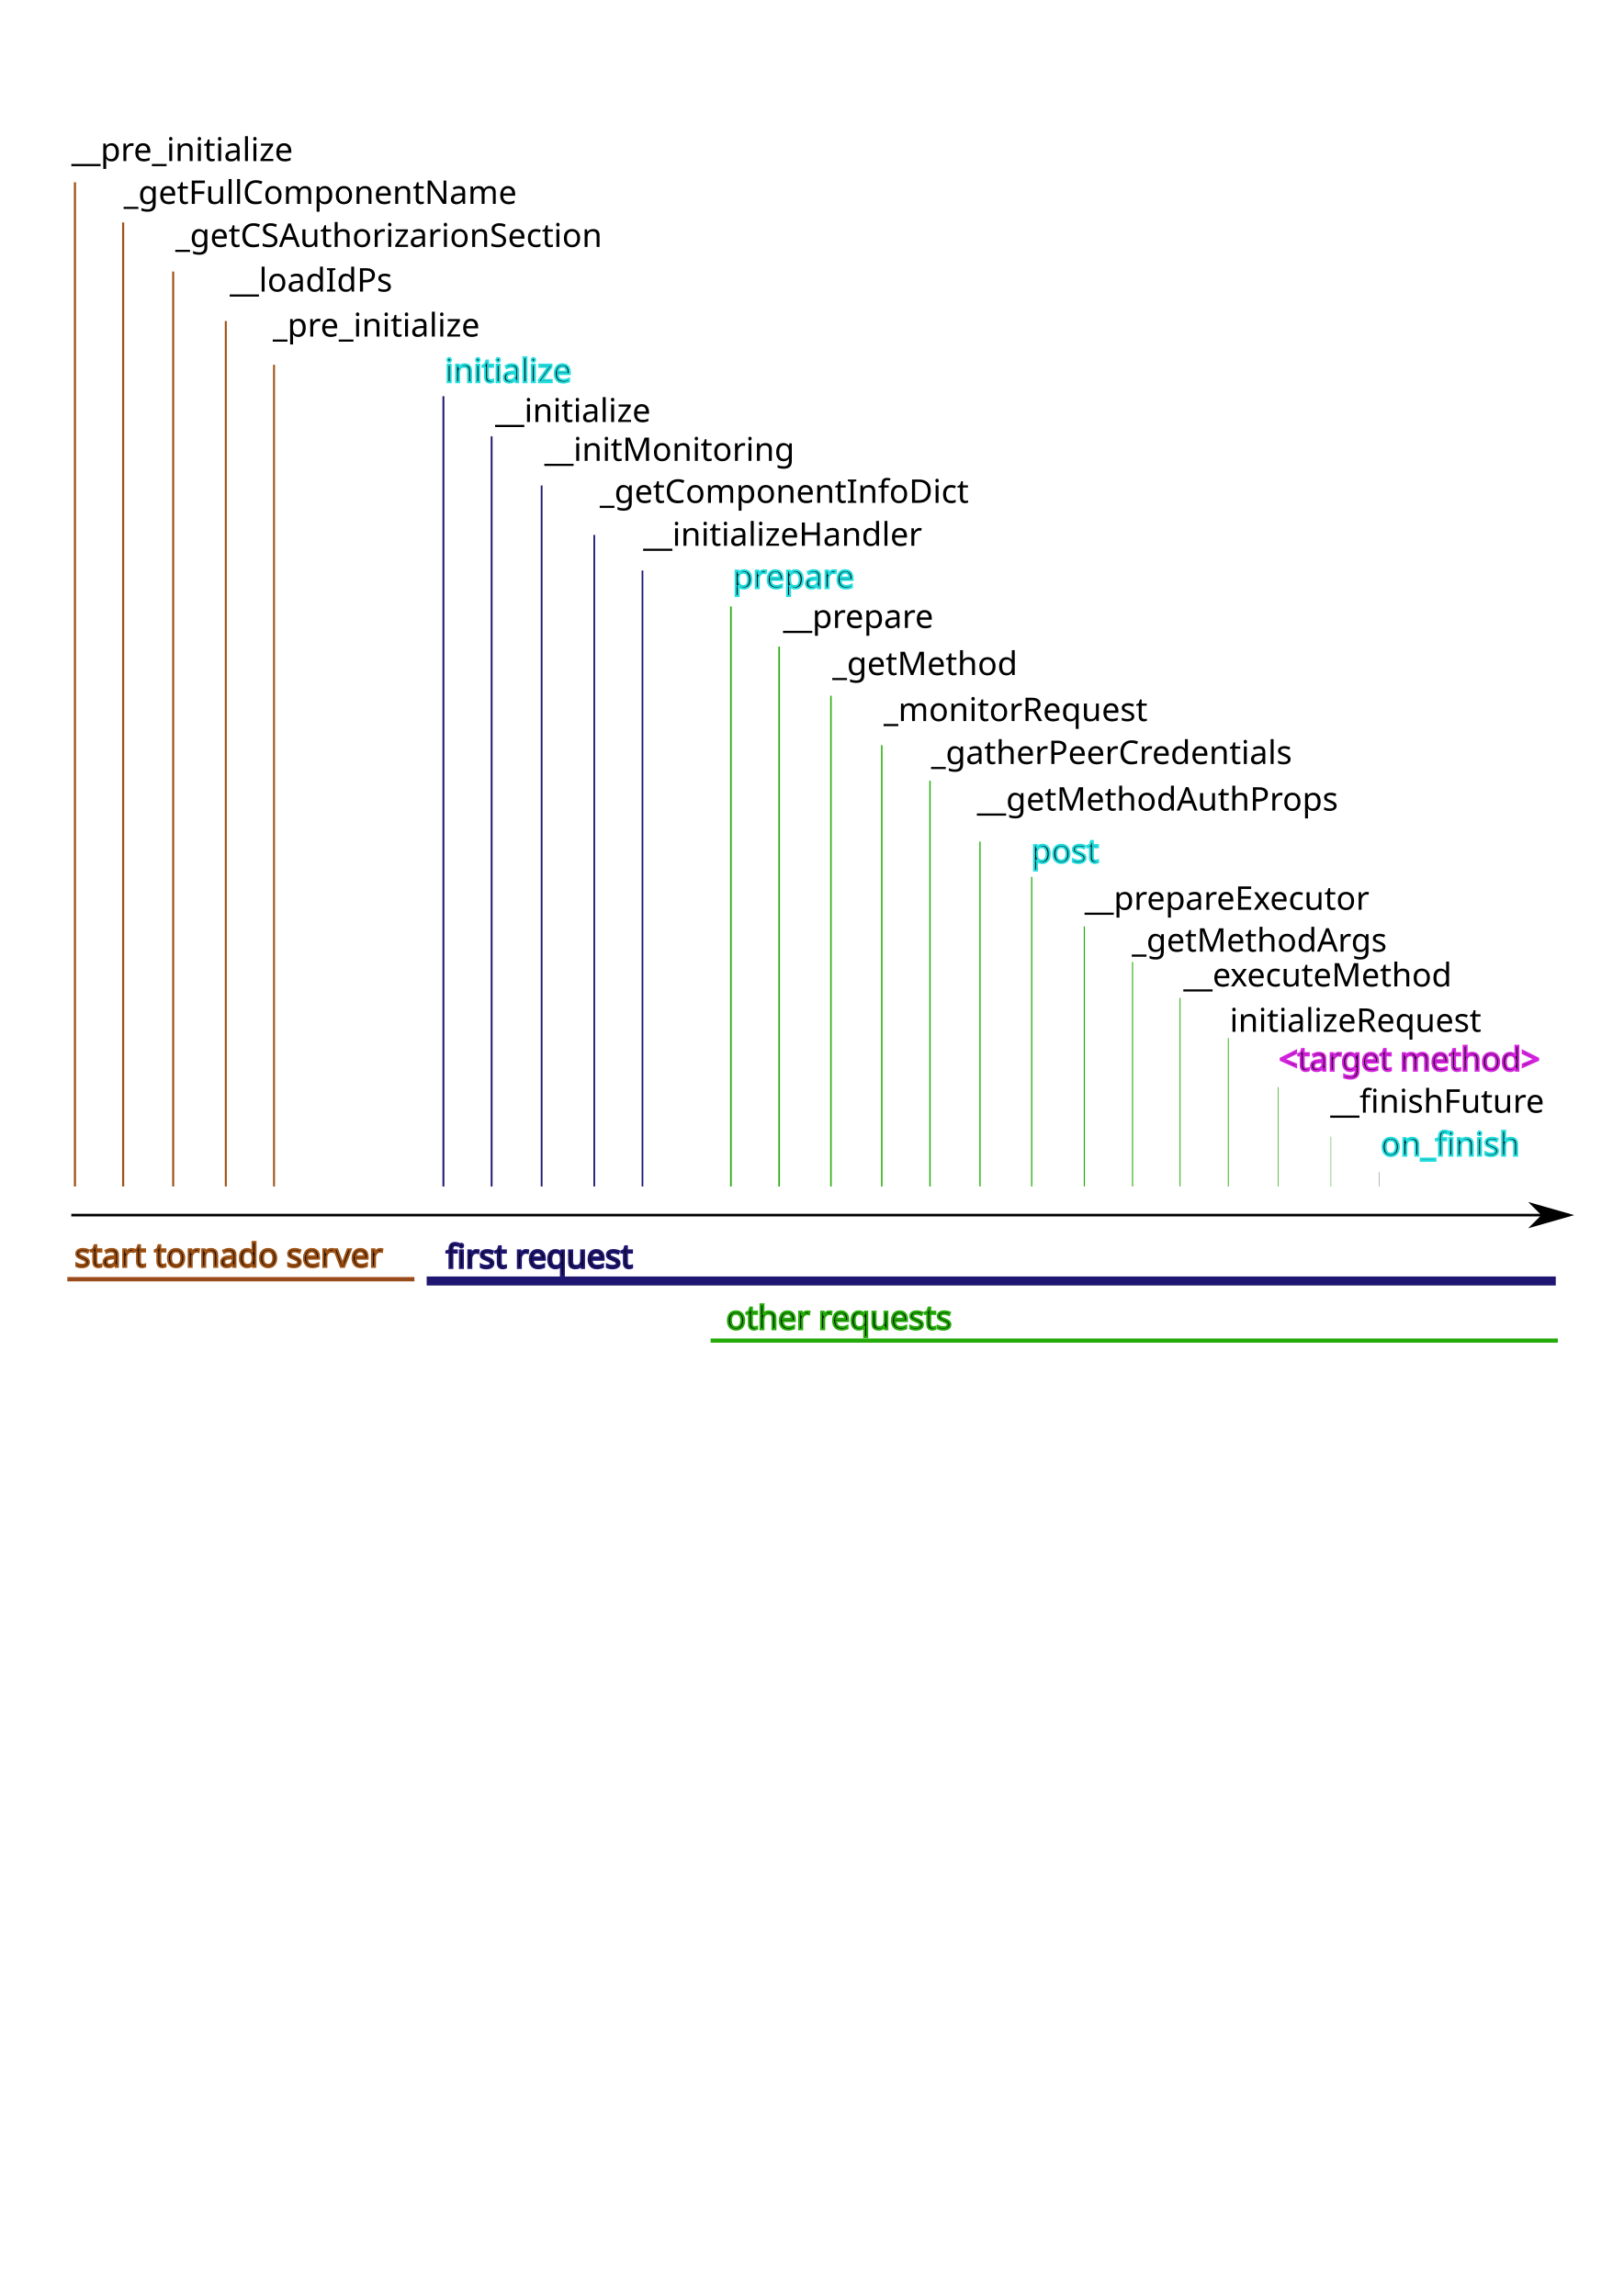
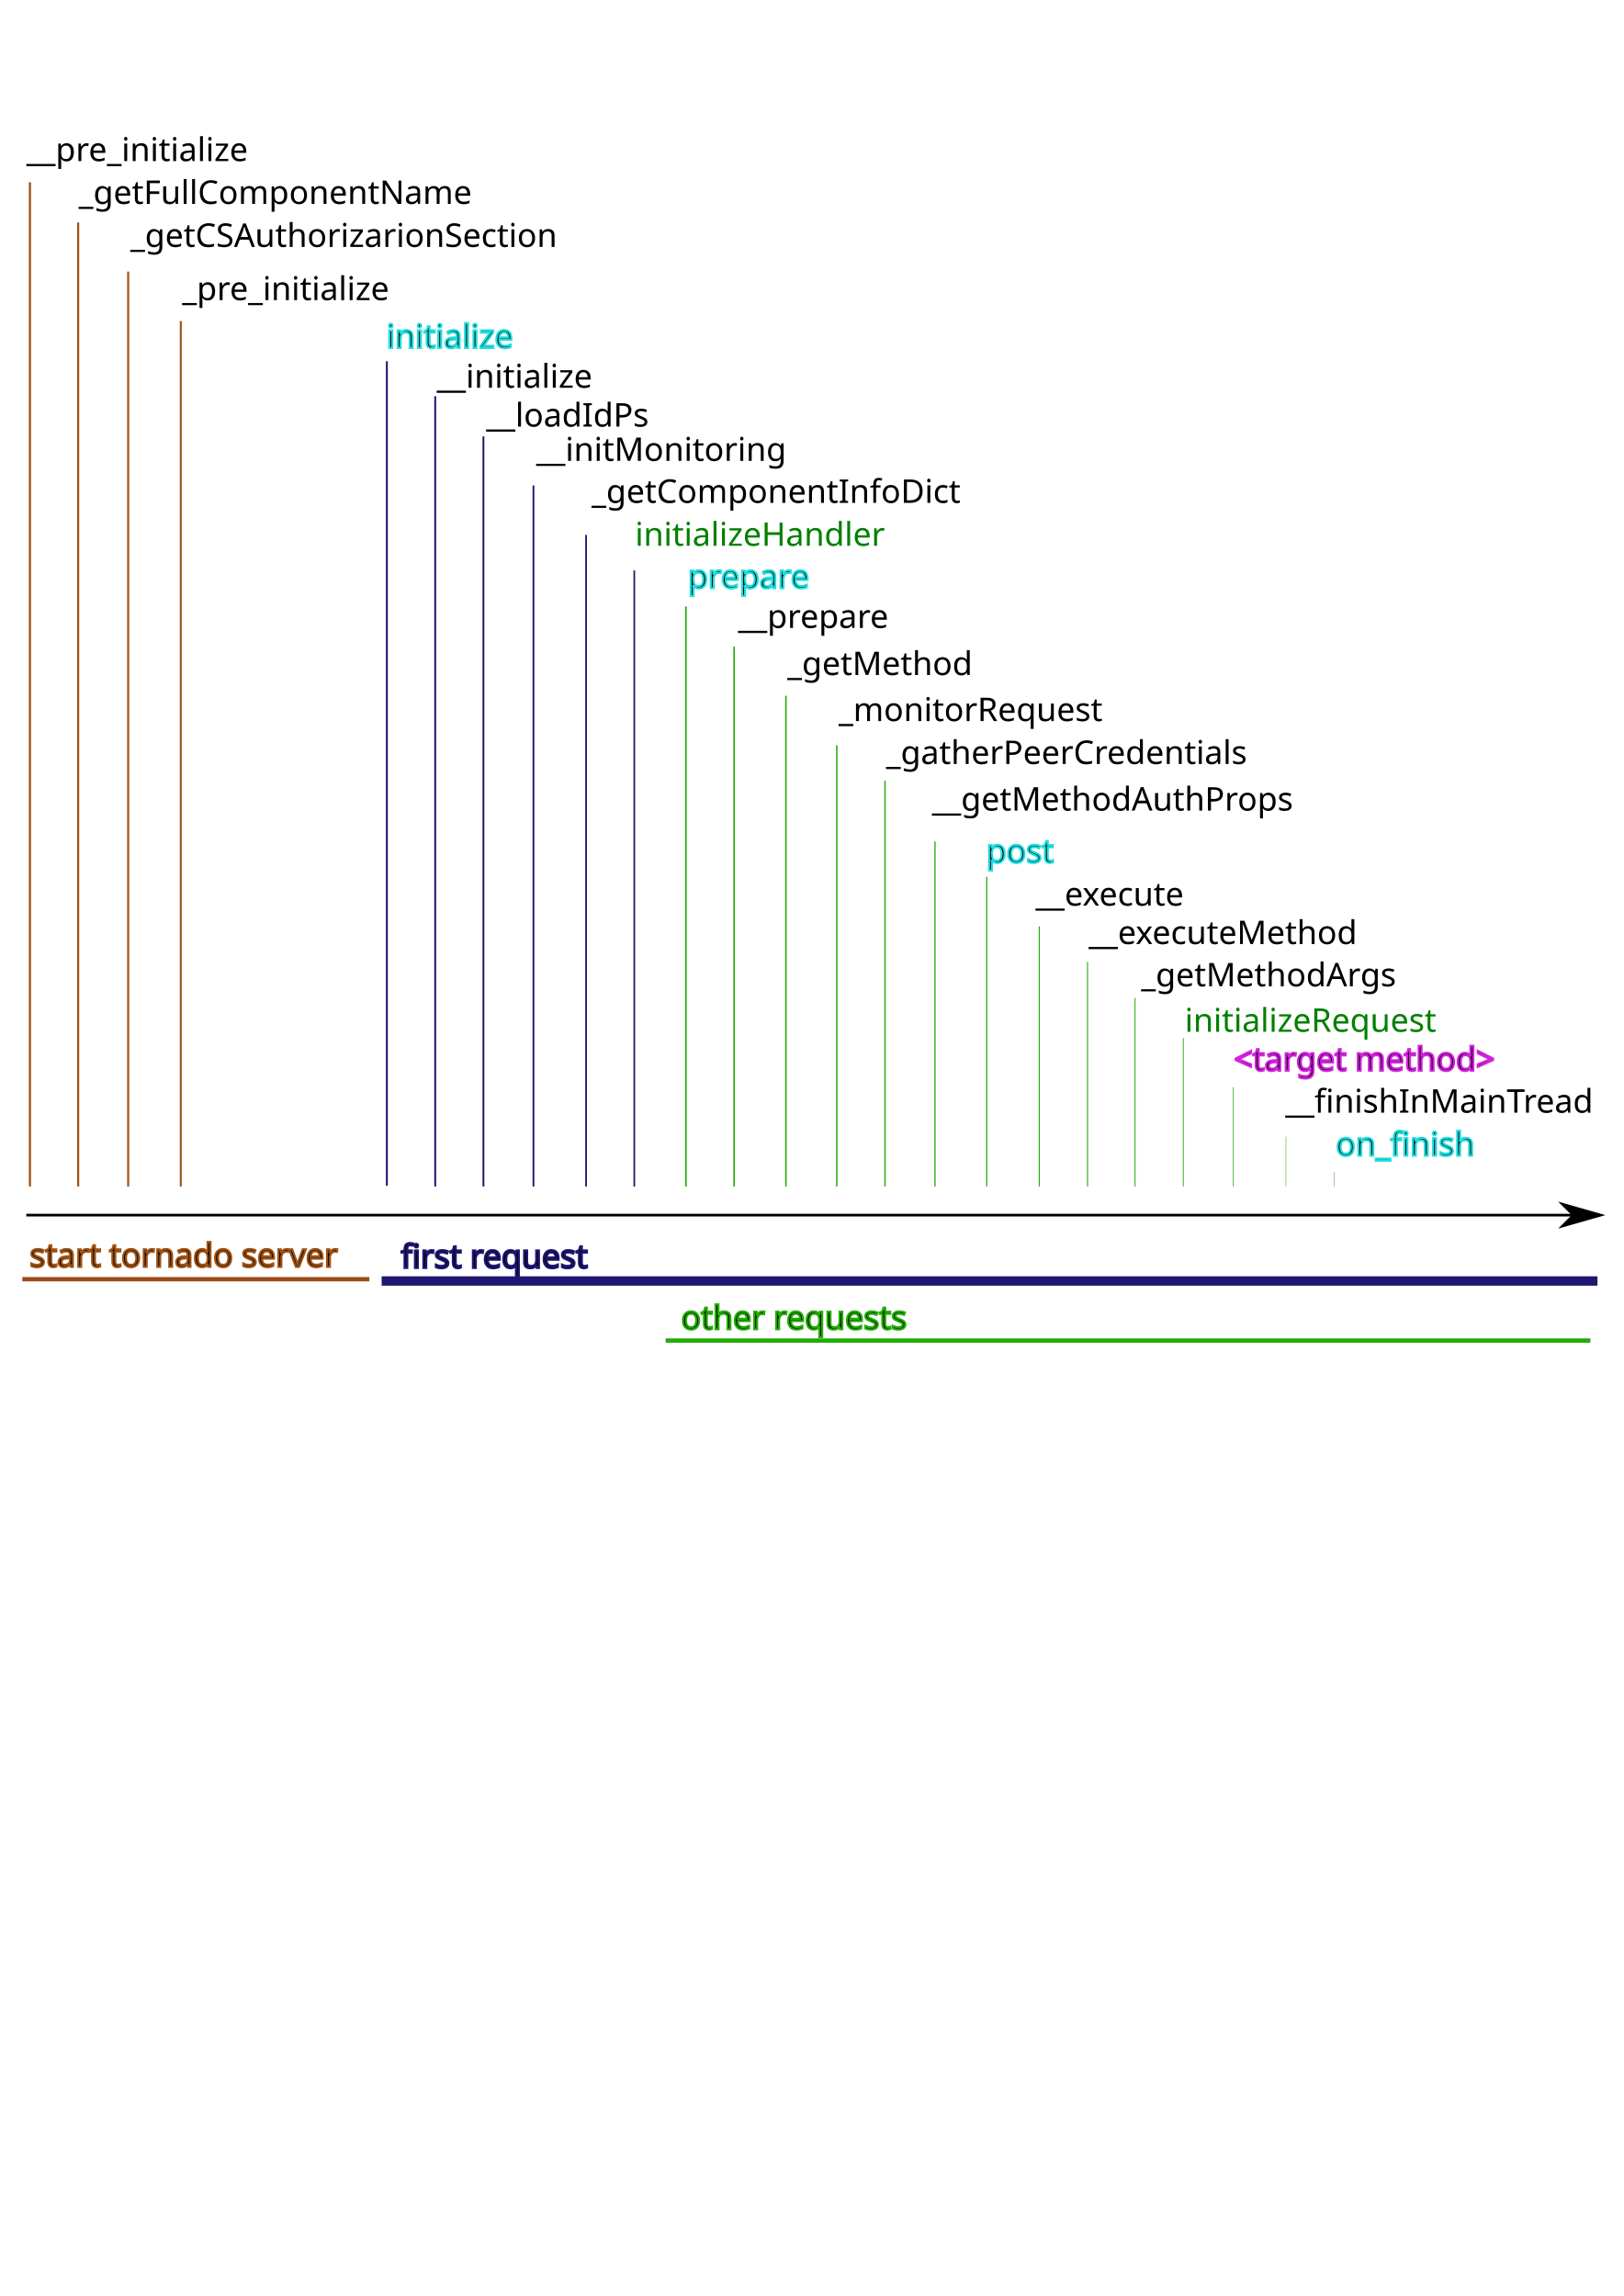
<svg xmlns="http://www.w3.org/2000/svg" width="210mm" height="297mm" viewBox="0 0 210 297" version="1.1" id="svg5">
  <defs id="defs2">
    <marker style="overflow:visible;" id="Arrow1Lend" refX="0.0" refY="0.0" orient="auto">
      <path transform="scale(0.8) rotate(180) translate(12.5,0)" style="fill-rule:evenodd;fill:context-stroke;stroke:context-stroke;stroke-width:1.0pt;" d="M 0.0,0.0 L 5.0,-5.0 L -12.5,0.0 L 5.0,5.0 L 0.0,0.0 z " id="path1269" />
    </marker>
    <marker style="overflow:visible" id="Arrow1Lend-8" refX="0" refY="0" orient="auto">
      <path transform="matrix(-0.8,0,0,-0.8,-10,0)" style="fill:context-stroke;fill-rule:evenodd;stroke:context-stroke;stroke-width:1pt" d="M 0,0 5,-5 -12.5,0 5,5 Z" id="path1269-1" />
    </marker>
  </defs>
  <g id="layer1">
-     <path style="fill:none;stroke:#000000;stroke-width:0.335;stroke-linecap:butt;stroke-linejoin:miter;stroke-miterlimit:4;stroke-dasharray:none;stroke-opacity:1;marker-end:url(#Arrow1Lend)" d="M 9.222,157.182 H 202.949" id="path1184" />
-     <path style="fill:none;stroke:#9a4b1b;stroke-width:0.561;stroke-linecap:butt;stroke-linejoin:miter;stroke-miterlimit:4;stroke-dasharray:none;stroke-opacity:1" d="M 8.706,165.472 H 53.597" id="path1184-0" />
-     <path style="fill:none;stroke:#9e5215;stroke-width:0.274;stroke-linecap:butt;stroke-linejoin:miter;stroke-miterlimit:4;stroke-dasharray:none;stroke-opacity:1" d="M 9.693,153.478 V 23.579" id="path1184-0-3" />
-     <path style="fill:none;stroke:#9e5215;stroke-width:0.269;stroke-linecap:butt;stroke-linejoin:miter;stroke-miterlimit:4;stroke-dasharray:none;stroke-opacity:1" d="M 15.929,153.478 V 28.776" id="path1184-0-3-7" />
-     <path style="fill:none;stroke:#9e5215;stroke-width:0.262;stroke-linecap:butt;stroke-linejoin:miter;stroke-miterlimit:4;stroke-dasharray:none;stroke-opacity:1" d="M 22.397,153.478 V 35.128" id="path1184-0-3-7-6" />
-     <path style="fill:none;stroke:#9e5215;stroke-width:0.255;stroke-linecap:butt;stroke-linejoin:miter;stroke-miterlimit:4;stroke-dasharray:none;stroke-opacity:1" d="M 29.203,153.478 V 41.525" id="path1184-0-3-3" />
-     <path style="fill:none;stroke:#9e5215;stroke-width:0.248;stroke-linecap:butt;stroke-linejoin:miter;stroke-miterlimit:4;stroke-dasharray:none;stroke-opacity:1" d="M 35.44,153.478 V 47.184" id="path1184-0-3-7-1" />
-     <path style="fill:none;stroke:#1f1671;stroke-width:0.243;stroke-linecap:butt;stroke-linejoin:miter;stroke-miterlimit:4;stroke-dasharray:none;stroke-opacity:1" d="M 57.347,153.478 V 51.248" id="path1184-0-3-4" />
-     <path style="fill:none;stroke:#1f1671;stroke-width:0.237;stroke-linecap:butt;stroke-linejoin:miter;stroke-miterlimit:4;stroke-dasharray:none;stroke-opacity:1" d="M 63.584,153.478 V 56.445" id="path1184-0-3-7-7" />
-     <path style="fill:none;stroke:#1f1671;stroke-width:0.229;stroke-linecap:butt;stroke-linejoin:miter;stroke-miterlimit:4;stroke-dasharray:none;stroke-opacity:1" d="M 70.051,153.478 V 62.797" id="path1184-0-3-7-6-7" />
-     <path style="fill:none;stroke:#1f1671;stroke-width:0.221;stroke-linecap:butt;stroke-linejoin:miter;stroke-miterlimit:4;stroke-dasharray:none;stroke-opacity:1" d="M 76.858,153.478 V 69.195" id="path1184-0-3-3-5" />
-     <path style="fill:none;stroke:#1f1671;stroke-width:0.215;stroke-linecap:butt;stroke-linejoin:miter;stroke-miterlimit:4;stroke-dasharray:none;stroke-opacity:1" d="M 83.094,153.478 V 73.795" id="path1184-0-3-7-1-6" />
-     <path style="fill:none;stroke:#1f1671;stroke-width:1.165;stroke-linecap:butt;stroke-linejoin:miter;stroke-miterlimit:4;stroke-dasharray:none;stroke-opacity:1" d="M 55.184,165.703 H 201.215" id="path1184-0-0" />
-     <path style="fill:none;stroke:#24ab09;stroke-width:0.544;stroke-linecap:butt;stroke-linejoin:miter;stroke-miterlimit:4;stroke-dasharray:none;stroke-opacity:1" d="M 91.911,173.41 H 201.481" id="path1184-0-0-6" />
-     <text xml:space="preserve" style="font-style:normal;font-weight:normal;font-size:4.233px;line-height:1.25;font-family:sans-serif;fill:#000000;fill-opacity:1;stroke:none;stroke-width:0.265" x="35.29" y="43.538" id="text29452">
-       <tspan id="tspan29450" style="font-size:4.233px;stroke-width:0.265" x="35.29" y="43.538">_pre_initialize</tspan>
+     <path style="fill:none;stroke:#000000;stroke-width:0.344;stroke-linecap:butt;stroke-linejoin:miter;stroke-miterlimit:4;stroke-dasharray:none;stroke-opacity:1;marker-end:url(#Arrow1Lend)" d="M 3.401,157.182 H 206.963" id="path1184" />
+     <path style="fill:none;stroke:#9a4b1b;stroke-width:0.561;stroke-linecap:butt;stroke-linejoin:miter;stroke-miterlimit:4;stroke-dasharray:none;stroke-opacity:1" d="M 2.885,165.472 H 47.776" id="path1184-0" />
+     <path style="fill:none;stroke:#9e5215;stroke-width:0.274;stroke-linecap:butt;stroke-linejoin:miter;stroke-miterlimit:4;stroke-dasharray:none;stroke-opacity:1" d="M 3.872,153.478 V 23.579" id="path1184-0-3" />
+     <path style="fill:none;stroke:#9e5215;stroke-width:0.269;stroke-linecap:butt;stroke-linejoin:miter;stroke-miterlimit:4;stroke-dasharray:none;stroke-opacity:1" d="M 10.108,153.478 V 28.776" id="path1184-0-3-7" />
+     <path style="fill:none;stroke:#9e5215;stroke-width:0.262;stroke-linecap:butt;stroke-linejoin:miter;stroke-miterlimit:4;stroke-dasharray:none;stroke-opacity:1" d="M 16.576,153.478 V 35.128" id="path1184-0-3-7-6" />
+     <path style="fill:none;stroke:#9e5215;stroke-width:0.255;stroke-linecap:butt;stroke-linejoin:miter;stroke-miterlimit:4;stroke-dasharray:none;stroke-opacity:1" d="M 23.383,153.478 V 41.525" id="path1184-0-3-3" />
+     <path style="fill:none;stroke:#1f1671;stroke-width:0.243;stroke-linecap:butt;stroke-linejoin:miter;stroke-miterlimit:4;stroke-dasharray:none;stroke-opacity:1" d="M 56.289,153.478 V 51.248" id="path1184-0-3-4" />
+     <path style="fill:none;stroke:#1f1671;stroke-width:0.249;stroke-linecap:butt;stroke-linejoin:miter;stroke-miterlimit:4;stroke-dasharray:none;stroke-opacity:1" d="M 50.035,153.383 V 46.728" id="path1184-0-3-4-5" />
+     <path style="fill:none;stroke:#1f1671;stroke-width:0.237;stroke-linecap:butt;stroke-linejoin:miter;stroke-miterlimit:4;stroke-dasharray:none;stroke-opacity:1" d="M 62.525,153.478 V 56.445" id="path1184-0-3-7-7" />
+     <path style="fill:none;stroke:#1f1671;stroke-width:0.229;stroke-linecap:butt;stroke-linejoin:miter;stroke-miterlimit:4;stroke-dasharray:none;stroke-opacity:1" d="M 68.993,153.478 V 62.797" id="path1184-0-3-7-6-7" />
+     <path style="fill:none;stroke:#1f1671;stroke-width:0.221;stroke-linecap:butt;stroke-linejoin:miter;stroke-miterlimit:4;stroke-dasharray:none;stroke-opacity:1" d="M 75.8,153.478 V 69.195" id="path1184-0-3-3-5" />
+     <path style="fill:none;stroke:#1f1671;stroke-width:0.215;stroke-linecap:butt;stroke-linejoin:miter;stroke-miterlimit:4;stroke-dasharray:none;stroke-opacity:1" d="M 82.036,153.478 V 73.795" id="path1184-0-3-7-1-6" />
+     <path style="fill:none;stroke:#1f1671;stroke-width:1.209;stroke-linecap:butt;stroke-linejoin:miter;stroke-miterlimit:4;stroke-dasharray:none;stroke-opacity:1" d="M 49.363,165.703 H 206.607" id="path1184-0-0" />
+     <path style="fill:none;stroke:#24ab09;stroke-width:0.569;stroke-linecap:butt;stroke-linejoin:miter;stroke-miterlimit:4;stroke-dasharray:none;stroke-opacity:1" d="M 86.09,173.41 H 205.692" id="path1184-0-0-6" />
+     <text xml:space="preserve" style="font-style:normal;font-weight:normal;font-size:4.233px;line-height:1.25;font-family:sans-serif;fill:#000000;fill-opacity:1;stroke:none;stroke-width:0.265" x="23.568" y="38.817" id="text29452">
+       <tspan id="tspan29450" style="font-size:4.233px;stroke-width:0.265" x="23.568" y="38.817">_pre_initialize</tspan>
    </text>
-     <text xml:space="preserve" style="font-style:normal;font-weight:normal;font-size:4.233px;line-height:1.25;font-family:sans-serif;fill:#000000;fill-opacity:1;stroke:#23dcdd;stroke-width:0.265;stroke-opacity:1" x="57.548" y="49.437" id="text29452-9">
-       <tspan id="tspan29450-8" style="font-size:4.233px;stroke:#23dcdd;stroke-width:0.265;stroke-opacity:1" x="57.548" y="49.437">initialize</tspan>
+     <text xml:space="preserve" style="font-style:normal;font-weight:normal;font-size:4.233px;line-height:1.25;font-family:sans-serif;fill:#000000;fill-opacity:1;stroke:#23dcdd;stroke-width:0.265;stroke-opacity:1" x="49.998" y="45.011" id="text29452-9">
+       <tspan id="tspan29450-8" style="font-size:4.233px;stroke:#23dcdd;stroke-width:0.265;stroke-opacity:1" x="49.998" y="45.011">initialize</tspan>
    </text>
-     <text xml:space="preserve" style="font-style:normal;font-weight:normal;font-size:4.233px;line-height:1.25;font-family:sans-serif;fill:#000000;fill-opacity:1;stroke:none;stroke-width:0.265" x="64.043" y="54.584" id="text29452-9-1">
-       <tspan id="tspan29450-8-1" style="font-size:4.233px;stroke-width:0.265" x="64.043" y="54.584">__initialize</tspan>
+     <text xml:space="preserve" style="font-style:normal;font-weight:normal;font-size:4.233px;line-height:1.25;font-family:sans-serif;fill:#000000;fill-opacity:1;stroke:none;stroke-width:0.265" x="56.493" y="50.159" id="text29452-9-1">
+       <tspan id="tspan29450-8-1" style="font-size:4.233px;stroke-width:0.265" x="56.493" y="50.159">__initialize</tspan>
    </text>
-     <path style="fill:none;stroke:#24ab09;stroke-width:0.209;stroke-linecap:butt;stroke-linejoin:miter;stroke-miterlimit:4;stroke-dasharray:none;stroke-opacity:1" d="M 94.532,153.478 V 78.444" id="path1184-0-3-4-6" />
-     <path style="fill:none;stroke:#24ab09;stroke-width:0.201;stroke-linecap:butt;stroke-linejoin:miter;stroke-miterlimit:4;stroke-dasharray:none;stroke-opacity:1" d="M 100.769,153.478 V 83.641" id="path1184-0-3-7-7-9" />
-     <path style="fill:none;stroke:#24ab09;stroke-width:0.192;stroke-linecap:butt;stroke-linejoin:miter;stroke-miterlimit:4;stroke-dasharray:none;stroke-opacity:1" d="M 107.467,153.478 V 89.993" id="path1184-0-3-7-6-7-4" />
-     <path style="fill:none;stroke:#24ab09;stroke-width:0.182;stroke-linecap:butt;stroke-linejoin:miter;stroke-miterlimit:4;stroke-dasharray:none;stroke-opacity:1" d="M 114.043,153.478 V 96.391" id="path1184-0-3-3-5-3" />
-     <path style="fill:none;stroke:#24ab09;stroke-width:0.174;stroke-linecap:butt;stroke-linejoin:miter;stroke-miterlimit:4;stroke-dasharray:none;stroke-opacity:1" d="M 120.28,153.478 V 100.991" id="path1184-0-3-7-1-6-3" />
-     <path style="fill:none;stroke:#24ab09;stroke-width:0.161;stroke-linecap:butt;stroke-linejoin:miter;stroke-miterlimit:4;stroke-dasharray:none;stroke-opacity:1" d="M 126.747,153.478 V 108.864" id="path1184-0-3-7-6-5-3-1" />
-     <path style="fill:none;stroke:#24ab09;stroke-width:0.152;stroke-linecap:butt;stroke-linejoin:miter;stroke-miterlimit:4;stroke-dasharray:none;stroke-opacity:1" d="M 133.434,153.478 V 113.429" id="path1184-0-3-7-6-7-0" />
-     <path style="fill:none;stroke:#24ab09;stroke-width:0.14;stroke-linecap:butt;stroke-linejoin:miter;stroke-miterlimit:4;stroke-dasharray:none;stroke-opacity:1" d="M 140.24,153.478 V 119.827" id="path1184-0-3-3-5-6" />
-     <path style="fill:none;stroke:#24ab09;stroke-width:0.13;stroke-linecap:butt;stroke-linejoin:miter;stroke-miterlimit:4;stroke-dasharray:none;stroke-opacity:1" d="M 146.477,153.478 V 124.427" id="path1184-0-3-7-1-6-5" />
-     <path style="fill:none;stroke:#24ab09;stroke-width:0.119;stroke-linecap:butt;stroke-linejoin:miter;stroke-miterlimit:4;stroke-dasharray:none;stroke-opacity:1" d="m 152.623,153.478 v -24.402" id="path1184-0-3-4-6-7" />
-     <path style="fill:none;stroke:#24ab09;stroke-width:0.106;stroke-linecap:butt;stroke-linejoin:miter;stroke-miterlimit:4;stroke-dasharray:none;stroke-opacity:1" d="M 158.86,153.478 V 134.273" id="path1184-0-3-7-7-9-0" />
-     <path style="fill:none;stroke:#24ab09;stroke-width:0.086;stroke-linecap:butt;stroke-linejoin:miter;stroke-miterlimit:4;stroke-dasharray:none;stroke-opacity:1" d="M 165.327,153.478 V 140.625" id="path1184-0-3-7-6-7-4-5" />
-     <path style="fill:none;stroke:#24ab09;stroke-width:0.061;stroke-linecap:butt;stroke-linejoin:miter;stroke-miterlimit:4;stroke-dasharray:none;stroke-opacity:1" d="m 172.134,153.478 v -6.455" id="path1184-0-3-3-5-3-4" />
-     <path style="fill:none;stroke:#000000;stroke-width:0.033;stroke-linecap:butt;stroke-linejoin:miter;stroke-miterlimit:4;stroke-dasharray:none;stroke-opacity:1" d="m 178.37,153.478 v -1.855" id="path1184-0-3-7-1-6-3-6" />
-     <text xml:space="preserve" style="font-style:normal;font-weight:normal;font-size:4.233px;line-height:1.25;font-family:sans-serif;fill:#000000;fill-opacity:1;stroke:none;stroke-width:0.265" x="70.415" y="59.619" id="text29452-9-1-5">
-       <tspan id="tspan29450-8-1-8" style="font-size:4.233px;stroke-width:0.265" x="70.415" y="59.619">__initMonitoring</tspan>
+     <path style="fill:none;stroke:#24ab09;stroke-width:0.209;stroke-linecap:butt;stroke-linejoin:miter;stroke-miterlimit:4;stroke-dasharray:none;stroke-opacity:1" d="M 88.712,153.478 V 78.444" id="path1184-0-3-4-6" />
+     <path style="fill:none;stroke:#24ab09;stroke-width:0.201;stroke-linecap:butt;stroke-linejoin:miter;stroke-miterlimit:4;stroke-dasharray:none;stroke-opacity:1" d="M 94.948,153.478 V 83.641" id="path1184-0-3-7-7-9" />
+     <path style="fill:none;stroke:#24ab09;stroke-width:0.192;stroke-linecap:butt;stroke-linejoin:miter;stroke-miterlimit:4;stroke-dasharray:none;stroke-opacity:1" d="M 101.647,153.478 V 89.993" id="path1184-0-3-7-6-7-4" />
+     <path style="fill:none;stroke:#24ab09;stroke-width:0.182;stroke-linecap:butt;stroke-linejoin:miter;stroke-miterlimit:4;stroke-dasharray:none;stroke-opacity:1" d="M 108.222,153.478 V 96.391" id="path1184-0-3-3-5-3" />
+     <path style="fill:none;stroke:#24ab09;stroke-width:0.174;stroke-linecap:butt;stroke-linejoin:miter;stroke-miterlimit:4;stroke-dasharray:none;stroke-opacity:1" d="M 114.459,153.478 V 100.991" id="path1184-0-3-7-1-6-3" />
+     <path style="fill:none;stroke:#24ab09;stroke-width:0.161;stroke-linecap:butt;stroke-linejoin:miter;stroke-miterlimit:4;stroke-dasharray:none;stroke-opacity:1" d="M 120.926,153.478 V 108.864" id="path1184-0-3-7-6-5-3-1" />
+     <path style="fill:none;stroke:#24ab09;stroke-width:0.152;stroke-linecap:butt;stroke-linejoin:miter;stroke-miterlimit:4;stroke-dasharray:none;stroke-opacity:1" d="M 127.613,153.478 V 113.429" id="path1184-0-3-7-6-7-0" />
+     <path style="fill:none;stroke:#24ab09;stroke-width:0.14;stroke-linecap:butt;stroke-linejoin:miter;stroke-miterlimit:4;stroke-dasharray:none;stroke-opacity:1" d="M 134.419,153.478 V 119.827" id="path1184-0-3-3-5-6" />
+     <path style="fill:none;stroke:#24ab09;stroke-width:0.13;stroke-linecap:butt;stroke-linejoin:miter;stroke-miterlimit:4;stroke-dasharray:none;stroke-opacity:1" d="M 140.656,153.478 V 124.427" id="path1184-0-3-7-1-6-5" />
+     <path style="fill:none;stroke:#24ab09;stroke-width:0.119;stroke-linecap:butt;stroke-linejoin:miter;stroke-miterlimit:4;stroke-dasharray:none;stroke-opacity:1" d="m 146.802,153.478 v -24.402" id="path1184-0-3-4-6-7" />
+     <path style="fill:none;stroke:#24ab09;stroke-width:0.106;stroke-linecap:butt;stroke-linejoin:miter;stroke-miterlimit:4;stroke-dasharray:none;stroke-opacity:1" d="M 153.039,153.478 V 134.273" id="path1184-0-3-7-7-9-0" />
+     <path style="fill:none;stroke:#24ab09;stroke-width:0.086;stroke-linecap:butt;stroke-linejoin:miter;stroke-miterlimit:4;stroke-dasharray:none;stroke-opacity:1" d="M 159.506,153.478 V 140.625" id="path1184-0-3-7-6-7-4-5" />
+     <path style="fill:none;stroke:#24ab09;stroke-width:0.061;stroke-linecap:butt;stroke-linejoin:miter;stroke-miterlimit:4;stroke-dasharray:none;stroke-opacity:1" d="m 166.313,153.478 v -6.455" id="path1184-0-3-3-5-3-4" />
+     <path style="fill:none;stroke:#000000;stroke-width:0.033;stroke-linecap:butt;stroke-linejoin:miter;stroke-miterlimit:4;stroke-dasharray:none;stroke-opacity:1" d="m 172.549,153.478 v -1.855" id="path1184-0-3-7-1-6-3-6" />
+     <text xml:space="preserve" style="font-style:normal;font-weight:normal;font-size:4.233px;line-height:1.25;font-family:sans-serif;fill:#000000;fill-opacity:1;stroke:none;stroke-width:0.265" x="69.356" y="59.619" id="text29452-9-1-5">
+       <tspan id="tspan29450-8-1-8" style="font-size:4.233px;stroke-width:0.265" x="69.356" y="59.619">__initMonitoring</tspan>
    </text>
-     <text xml:space="preserve" style="font-style:normal;font-weight:normal;font-size:4.233px;line-height:1.25;font-family:sans-serif;fill:#000000;fill-opacity:1;stroke:none;stroke-width:0.265" x="77.58" y="65.044" id="text29452-9-1-5-5">
-       <tspan id="tspan29450-8-1-8-9" style="font-size:4.233px;stroke-width:0.265" x="77.58" y="65.044">_getComponentInfoDict</tspan>
+     <text xml:space="preserve" style="font-style:normal;font-weight:normal;font-size:4.233px;line-height:1.25;font-family:sans-serif;fill:#000000;fill-opacity:1;stroke:none;stroke-width:0.265" x="76.521" y="65.044" id="text29452-9-1-5-5">
+       <tspan id="tspan29450-8-1-8-9" style="font-size:4.233px;stroke-width:0.265" x="76.521" y="65.044">_getComponentInfoDict</tspan>
    </text>
-     <text xml:space="preserve" style="font-style:normal;font-weight:normal;font-size:4.233px;line-height:1.25;font-family:sans-serif;fill:#000000;fill-opacity:1;stroke:none;stroke-width:0.265" x="83.191" y="70.6" id="text29452-9-1-5-7">
-       <tspan id="tspan29450-8-1-8-5" style="font-size:4.233px;stroke-width:0.265" x="83.191" y="70.6">__initializeHandler</tspan>
+     <text xml:space="preserve" style="font-style:normal;font-weight:normal;font-size:4.233px;line-height:1.25;font-family:sans-serif;fill:#000000;fill-opacity:1;stroke:none;stroke-width:0.265" x="82.132" y="70.6" id="text29452-9-1-5-7">
+       <tspan id="tspan29450-8-1-8-5" style="font-size:4.233px;fill:#008000;stroke-width:0.265" x="82.132" y="70.6">initializeHandler</tspan>
    </text>
-     <text xml:space="preserve" style="font-style:normal;font-weight:normal;font-size:4.233px;line-height:1.25;font-family:sans-serif;fill:#000000;fill-opacity:1;stroke:none;stroke-width:0.265" x="9.243" y="20.833" id="text29452-0">
-       <tspan id="tspan29450-5" style="font-size:4.233px;stroke-width:0.265" x="9.243" y="20.833">__pre_initialize</tspan>
+     <text xml:space="preserve" style="font-style:normal;font-weight:normal;font-size:4.233px;line-height:1.25;font-family:sans-serif;fill:#000000;fill-opacity:1;stroke:none;stroke-width:0.265" x="3.423" y="20.833" id="text29452-0">
+       <tspan id="tspan29450-5" style="font-size:4.233px;stroke-width:0.265" x="3.423" y="20.833">__pre_initialize</tspan>
    </text>
-     <text xml:space="preserve" style="font-style:normal;font-weight:normal;font-size:4.233px;line-height:1.25;font-family:sans-serif;fill:#000000;fill-opacity:1;stroke:#9e5215;stroke-width:0.265;stroke-miterlimit:4;stroke-dasharray:none;stroke-opacity:1" x="9.658" y="163.874" id="text32846">
-       <tspan id="tspan32844" style="font-size:4.233px;stroke:#9e5215;stroke-width:0.265;stroke-miterlimit:4;stroke-dasharray:none;stroke-opacity:1" x="9.658" y="163.874">start tornado server</tspan>
+     <text xml:space="preserve" style="font-style:normal;font-weight:normal;font-size:4.233px;line-height:1.25;font-family:sans-serif;fill:#000000;fill-opacity:1;stroke:#9e5215;stroke-width:0.265;stroke-miterlimit:4;stroke-dasharray:none;stroke-opacity:1" x="3.837" y="163.874" id="text32846">
+       <tspan id="tspan32844" style="font-size:4.233px;stroke:#9e5215;stroke-width:0.265;stroke-miterlimit:4;stroke-dasharray:none;stroke-opacity:1" x="3.837" y="163.874">start tornado server</tspan>
    </text>
-     <text xml:space="preserve" style="font-style:normal;font-weight:normal;font-size:4.233px;line-height:1.25;font-family:sans-serif;fill:#000000;fill-opacity:1;stroke:#1f1671;stroke-width:0.265;stroke-opacity:1" x="57.671" y="164.019" id="text44882">
-       <tspan id="tspan44880" style="font-size:4.233px;stroke:#1f1671;stroke-width:0.265;stroke-opacity:1" x="57.671" y="164.019">first request</tspan>
+     <text xml:space="preserve" style="font-style:normal;font-weight:normal;font-size:4.233px;line-height:1.25;font-family:sans-serif;fill:#000000;fill-opacity:1;stroke:#1f1671;stroke-width:0.265;stroke-opacity:1" x="51.85" y="164.019" id="text44882">
+       <tspan id="tspan44880" style="font-size:4.233px;stroke:#1f1671;stroke-width:0.265;stroke-opacity:1" x="51.85" y="164.019">first request</tspan>
    </text>
-     <text xml:space="preserve" style="font-style:normal;font-weight:normal;font-size:4.233px;line-height:1.25;font-family:sans-serif;fill:#000000;fill-opacity:1;stroke:#24ab09;stroke-width:0.265;stroke-opacity:1" x="93.913" y="171.946" id="text50684">
-       <tspan id="tspan50682" style="font-size:4.233px;stroke:#24ab09;stroke-width:0.265;stroke-opacity:1" x="93.913" y="171.946">other requests</tspan>
+     <text xml:space="preserve" style="font-style:normal;font-weight:normal;font-size:4.233px;line-height:1.25;font-family:sans-serif;fill:#000000;fill-opacity:1;stroke:#24ab09;stroke-width:0.265;stroke-opacity:1" x="88.092" y="171.946" id="text50684">
+       <tspan id="tspan50682" style="font-size:4.233px;stroke:#24ab09;stroke-width:0.265;stroke-opacity:1" x="88.092" y="171.946">other requests</tspan>
    </text>
-     <text xml:space="preserve" style="font-style:normal;font-weight:normal;font-size:4.233px;line-height:1.25;font-family:sans-serif;fill:#000000;fill-opacity:1;stroke:none;stroke-width:0.265" x="16.005" y="26.378" id="text60051">
-       <tspan id="tspan60049" style="font-size:4.233px;stroke-width:0.265" x="16.005" y="26.378">_getFullComponentName</tspan>
+     <text xml:space="preserve" style="font-style:normal;font-weight:normal;font-size:4.233px;line-height:1.25;font-family:sans-serif;fill:#000000;fill-opacity:1;stroke:none;stroke-width:0.265" x="10.184" y="26.378" id="text60051">
+       <tspan id="tspan60049" style="font-size:4.233px;stroke-width:0.265" x="10.184" y="26.378">_getFullComponentName</tspan>
    </text>
-     <text xml:space="preserve" style="font-style:normal;font-weight:normal;font-size:4.233px;line-height:1.25;font-family:sans-serif;fill:#000000;fill-opacity:1;stroke:none;stroke-width:0.265" x="22.683" y="31.938" id="text60051-6">
-       <tspan id="tspan60049-8" style="font-size:4.233px;stroke-width:0.265" x="22.683" y="31.938">_getCSAuthorizarionSection</tspan>
+     <text xml:space="preserve" style="font-style:normal;font-weight:normal;font-size:4.233px;line-height:1.25;font-family:sans-serif;fill:#000000;fill-opacity:1;stroke:none;stroke-width:0.265" x="16.862" y="31.938" id="text60051-6">
+       <tspan id="tspan60049-8" style="font-size:4.233px;stroke-width:0.265" x="16.862" y="31.938">_getCSAuthorizarionSection</tspan>
    </text>
-     <text xml:space="preserve" style="font-style:normal;font-weight:normal;font-size:4.233px;line-height:1.25;font-family:sans-serif;fill:#000000;fill-opacity:1;stroke:none;stroke-width:0.265" x="29.721" y="37.712" id="text60051-6-5">
-       <tspan id="tspan60049-8-8" style="font-size:4.233px;stroke-width:0.265" x="29.721" y="37.712">__loadIdPs</tspan>
+     <text xml:space="preserve" style="font-style:normal;font-weight:normal;font-size:4.233px;line-height:1.25;font-family:sans-serif;fill:#000000;fill-opacity:1;stroke:none;stroke-width:0.265" x="62.889" y="55.182" id="text60051-6-5">
+       <tspan id="tspan60049-8-8" style="font-size:4.233px;stroke-width:0.265" x="62.889" y="55.182">__loadIdPs</tspan>
    </text>
-     <text xml:space="preserve" style="font-style:normal;font-weight:normal;font-size:4.233px;line-height:1.25;font-family:sans-serif;fill:#000000;fill-opacity:1;stroke:#23dcdd;stroke-width:0.265;stroke-opacity:1" x="94.788" y="76.081" id="text29452-9-8">
-       <tspan id="tspan29450-8-16" style="font-size:4.233px;stroke:#23dcdd;stroke-width:0.265;stroke-opacity:1" x="94.788" y="76.081">prepare</tspan>
+     <text xml:space="preserve" style="font-style:normal;font-weight:normal;font-size:4.233px;line-height:1.25;font-family:sans-serif;fill:#000000;fill-opacity:1;stroke:#23dcdd;stroke-width:0.265;stroke-opacity:1" x="88.967" y="76.081" id="text29452-9-8">
+       <tspan id="tspan29450-8-16" style="font-size:4.233px;stroke:#23dcdd;stroke-width:0.265;stroke-opacity:1" x="88.967" y="76.081">prepare</tspan>
    </text>
-     <text xml:space="preserve" style="font-style:normal;font-weight:normal;font-size:4.233px;line-height:1.25;font-family:sans-serif;fill:#000000;fill-opacity:1;stroke:none;stroke-width:0.265" x="101.284" y="81.229" id="text29452-9-1-9">
-       <tspan id="tspan29450-8-1-5" style="font-size:4.233px;stroke-width:0.265" x="101.284" y="81.229">__prepare</tspan>
+     <text xml:space="preserve" style="font-style:normal;font-weight:normal;font-size:4.233px;line-height:1.25;font-family:sans-serif;fill:#000000;fill-opacity:1;stroke:none;stroke-width:0.265" x="95.463" y="81.229" id="text29452-9-1-9">
+       <tspan id="tspan29450-8-1-5" style="font-size:4.233px;stroke-width:0.265" x="95.463" y="81.229">__prepare</tspan>
    </text>
-     <text xml:space="preserve" style="font-style:normal;font-weight:normal;font-size:4.233px;line-height:1.25;font-family:sans-serif;fill:#000000;fill-opacity:1;stroke:none;stroke-width:0.265" x="107.655" y="87.322" id="text29452-9-1-5-8">
-       <tspan id="tspan29450-8-1-8-6" style="font-size:4.233px;stroke-width:0.265" x="107.655" y="87.322">_getMethod</tspan>
+     <text xml:space="preserve" style="font-style:normal;font-weight:normal;font-size:4.233px;line-height:1.25;font-family:sans-serif;fill:#000000;fill-opacity:1;stroke:none;stroke-width:0.265" x="101.835" y="87.322" id="text29452-9-1-5-8">
+       <tspan id="tspan29450-8-1-8-6" style="font-size:4.233px;stroke-width:0.265" x="101.835" y="87.322">_getMethod</tspan>
    </text>
-     <text xml:space="preserve" style="font-style:normal;font-weight:normal;font-size:4.233px;line-height:1.25;font-family:sans-serif;fill:#000000;fill-opacity:1;stroke:none;stroke-width:0.265" x="114.291" y="93.276" id="text29452-9-1-5-5-6">
-       <tspan id="tspan29450-8-1-8-9-0" style="font-size:4.233px;stroke-width:0.265" x="114.291" y="93.276">_monitorRequest</tspan>
+     <text xml:space="preserve" style="font-style:normal;font-weight:normal;font-size:4.233px;line-height:1.25;font-family:sans-serif;fill:#000000;fill-opacity:1;stroke:none;stroke-width:0.265" x="108.47" y="93.276" id="text29452-9-1-5-5-6">
+       <tspan id="tspan29450-8-1-8-9-0" style="font-size:4.233px;stroke-width:0.265" x="108.47" y="93.276">_monitorRequest</tspan>
    </text>
-     <text xml:space="preserve" style="font-style:normal;font-weight:normal;font-size:4.233px;line-height:1.25;font-family:sans-serif;fill:#000000;fill-opacity:1;stroke:none;stroke-width:0.265" x="120.431" y="98.832" id="text29452-9-1-5-7-4">
-       <tspan id="tspan29450-8-1-8-5-5" style="font-size:4.233px;stroke-width:0.265" x="120.431" y="98.832">_gatherPeerCredentials</tspan>
+     <text xml:space="preserve" style="font-style:normal;font-weight:normal;font-size:4.233px;line-height:1.25;font-family:sans-serif;fill:#000000;fill-opacity:1;stroke:none;stroke-width:0.265" x="114.61" y="98.832" id="text29452-9-1-5-7-4">
+       <tspan id="tspan29450-8-1-8-5-5" style="font-size:4.233px;stroke-width:0.265" x="114.61" y="98.832">_gatherPeerCredentials</tspan>
    </text>
-     <text xml:space="preserve" style="font-style:normal;font-weight:normal;font-size:4.233px;line-height:1.25;font-family:sans-serif;fill:#000000;fill-opacity:1;stroke:none;stroke-width:0.265" x="126.359" y="104.848" id="text29452-9-8-4">
-       <tspan id="tspan29450-8-16-2" style="font-size:4.233px;stroke-width:0.265" x="126.359" y="104.848">__getMethodAuthProps</tspan>
+     <text xml:space="preserve" style="font-style:normal;font-weight:normal;font-size:4.233px;line-height:1.25;font-family:sans-serif;fill:#000000;fill-opacity:1;stroke:none;stroke-width:0.265" x="120.538" y="104.848" id="text29452-9-8-4">
+       <tspan id="tspan29450-8-16-2" style="font-size:4.233px;stroke-width:0.265" x="120.538" y="104.848">__getMethodAuthProps</tspan>
    </text>
-     <text xml:space="preserve" style="font-style:normal;font-weight:normal;font-size:4.233px;line-height:1.25;font-family:sans-serif;fill:#000000;fill-opacity:1;stroke:#23dcdd;stroke-width:0.265;stroke-opacity:1" x="133.383" y="111.583" id="text29452-9-1-9-6">
-       <tspan id="tspan29450-8-1-5-5" style="font-size:4.233px;stroke:#23dcdd;stroke-width:0.265;stroke-opacity:1" x="133.383" y="111.583">post</tspan>
+     <text xml:space="preserve" style="font-style:normal;font-weight:normal;font-size:4.233px;line-height:1.25;font-family:sans-serif;fill:#000000;fill-opacity:1;stroke:#23dcdd;stroke-width:0.265;stroke-opacity:1" x="127.562" y="111.583" id="text29452-9-1-9-6">
+       <tspan id="tspan29450-8-1-5-5" style="font-size:4.233px;stroke:#23dcdd;stroke-width:0.265;stroke-opacity:1" x="127.562" y="111.583">post</tspan>
    </text>
-     <text xml:space="preserve" style="font-style:normal;font-weight:normal;font-size:4.233px;line-height:1.25;font-family:sans-serif;fill:#000000;fill-opacity:1;stroke:none;stroke-width:0.265" x="140.284" y="117.676" id="text29452-9-1-5-8-0">
-       <tspan id="tspan29450-8-1-8-6-0" style="font-size:4.233px;stroke-width:0.265" x="140.284" y="117.676">__prepareExecutor</tspan>
+     <text xml:space="preserve" style="font-style:normal;font-weight:normal;font-size:4.233px;line-height:1.25;font-family:sans-serif;fill:#000000;fill-opacity:1;stroke:none;stroke-width:0.265" x="133.934" y="117.147" id="text29452-9-1-5-8-0">
+       <tspan id="tspan29450-8-1-8-6-0" style="font-size:4.233px;stroke-width:0.265" x="133.934" y="117.147">__execute</tspan>
    </text>
-     <text xml:space="preserve" style="font-style:normal;font-weight:normal;font-size:4.233px;line-height:1.25;font-family:sans-serif;fill:#000000;fill-opacity:1;stroke:none;stroke-width:0.265" x="146.391" y="123.101" id="text29452-9-1-5-5-6-4">
-       <tspan id="tspan29450-8-1-8-9-0-6" style="font-size:4.233px;stroke-width:0.265" x="146.391" y="123.101">_getMethodArgs</tspan>
+     <text xml:space="preserve" style="font-style:normal;font-weight:normal;font-size:4.233px;line-height:1.25;font-family:sans-serif;fill:#000000;fill-opacity:1;stroke:none;stroke-width:0.265" x="147.59" y="127.588" id="text29452-9-1-5-5-6-4">
+       <tspan id="tspan29450-8-1-8-9-0-6" style="font-size:4.233px;stroke-width:0.265" x="147.59" y="127.588">_getMethodArgs</tspan>
    </text>
-     <text xml:space="preserve" style="font-style:normal;font-weight:normal;font-size:4.233px;line-height:1.25;font-family:sans-serif;fill:#000000;fill-opacity:1;stroke:none;stroke-width:0.265" x="153.06" y="127.599" id="text29452-9-1-5-7-4-2">
-       <tspan id="tspan29450-8-1-8-5-5-4" style="font-size:4.233px;stroke-width:0.265" x="153.06" y="127.599">__executeMethod</tspan>
+     <text xml:space="preserve" style="font-style:normal;font-weight:normal;font-size:4.233px;line-height:1.25;font-family:sans-serif;fill:#000000;fill-opacity:1;stroke:none;stroke-width:0.265" x="140.809" y="122.115" id="text29452-9-1-5-7-4-2">
+       <tspan id="tspan29450-8-1-8-5-5-4" style="font-size:4.233px;stroke-width:0.265" x="140.809" y="122.115">__executeMethod</tspan>
    </text>
-     <text xml:space="preserve" style="font-style:normal;font-weight:normal;font-size:4.233px;line-height:1.25;font-family:sans-serif;fill:#000000;fill-opacity:1;stroke:none;stroke-width:0.265" x="159.048" y="133.469" id="text29452-9-1-9-6-4">
-       <tspan id="tspan29450-8-1-5-5-2" style="font-size:4.233px;stroke-width:0.265" x="159.048" y="133.469">initializeRequest</tspan>
+     <text xml:space="preserve" style="font-style:normal;font-weight:normal;font-size:4.233px;line-height:1.25;font-family:sans-serif;fill:#000000;fill-opacity:1;stroke:none;stroke-width:0.265" x="153.227" y="133.469" id="text29452-9-1-9-6-4">
+       <tspan id="tspan29450-8-1-5-5-2" style="font-size:4.233px;fill:#008000;stroke-width:0.265" x="153.227" y="133.469">initializeRequest</tspan>
    </text>
-     <text xml:space="preserve" style="font-style:normal;font-weight:normal;font-size:4.233px;line-height:1.25;font-family:sans-serif;fill:#000000;fill-opacity:1;stroke:#d323dd;stroke-width:0.265;stroke-opacity:1" x="165.42" y="138.503" id="text29452-9-1-5-8-0-7">
-       <tspan id="tspan29450-8-1-8-6-0-4" style="font-size:4.233px;stroke:#d323dd;stroke-width:0.265;stroke-opacity:1" x="165.42" y="138.503">&lt;target method&gt;</tspan>
+     <text xml:space="preserve" style="font-style:normal;font-weight:normal;font-size:4.233px;line-height:1.25;font-family:sans-serif;fill:#000000;fill-opacity:1;stroke:#d323dd;stroke-width:0.265;stroke-opacity:1" x="159.599" y="138.503" id="text29452-9-1-5-8-0-7">
+       <tspan id="tspan29450-8-1-8-6-0-4" style="font-size:4.233px;stroke:#d323dd;stroke-width:0.265;stroke-opacity:1" x="159.599" y="138.503">&lt;target method&gt;</tspan>
    </text>
-     <text xml:space="preserve" style="font-style:normal;font-weight:normal;font-size:4.233px;line-height:1.25;font-family:sans-serif;fill:#000000;fill-opacity:1;stroke:none;stroke-width:0.265" x="172.055" y="143.928" id="text29452-9-1-5-5-6-4-2">
-       <tspan id="tspan29450-8-1-8-9-0-6-1" style="font-size:4.233px;stroke-width:0.265" x="172.055" y="143.928">__finishFuture</tspan>
+     <text xml:space="preserve" style="font-style:normal;font-weight:normal;font-size:4.233px;line-height:1.25;font-family:sans-serif;fill:#000000;fill-opacity:1;stroke:none;stroke-width:0.265" x="166.235" y="143.928" id="text29452-9-1-5-5-6-4-2">
+       <tspan id="tspan29450-8-1-8-9-0-6-1" style="font-size:4.233px;stroke-width:0.265" x="166.235" y="143.928">__finishInMainTread</tspan>
    </text>
-     <text xml:space="preserve" style="font-style:normal;font-weight:normal;font-size:4.233px;line-height:1.25;font-family:sans-serif;fill:#000000;fill-opacity:1;stroke:#23dcdd;stroke-width:0.265;stroke-opacity:1" x="178.586" y="149.493" id="text29452-9-1-5-7-4-2-8">
-       <tspan id="tspan29450-8-1-8-5-5-4-8" style="font-size:4.233px;stroke:#23dcdd;stroke-width:0.265;stroke-opacity:1" x="178.586" y="149.493">on_finish</tspan>
+     <text xml:space="preserve" style="font-style:normal;font-weight:normal;font-size:4.233px;line-height:1.25;font-family:sans-serif;fill:#000000;fill-opacity:1;stroke:#23dcdd;stroke-width:0.265;stroke-opacity:1" x="172.765" y="149.493" id="text29452-9-1-5-7-4-2-8">
+       <tspan id="tspan29450-8-1-8-5-5-4-8" style="font-size:4.233px;stroke:#23dcdd;stroke-width:0.265;stroke-opacity:1" x="172.765" y="149.493">on_finish</tspan>
    </text>
  </g>
</svg>
